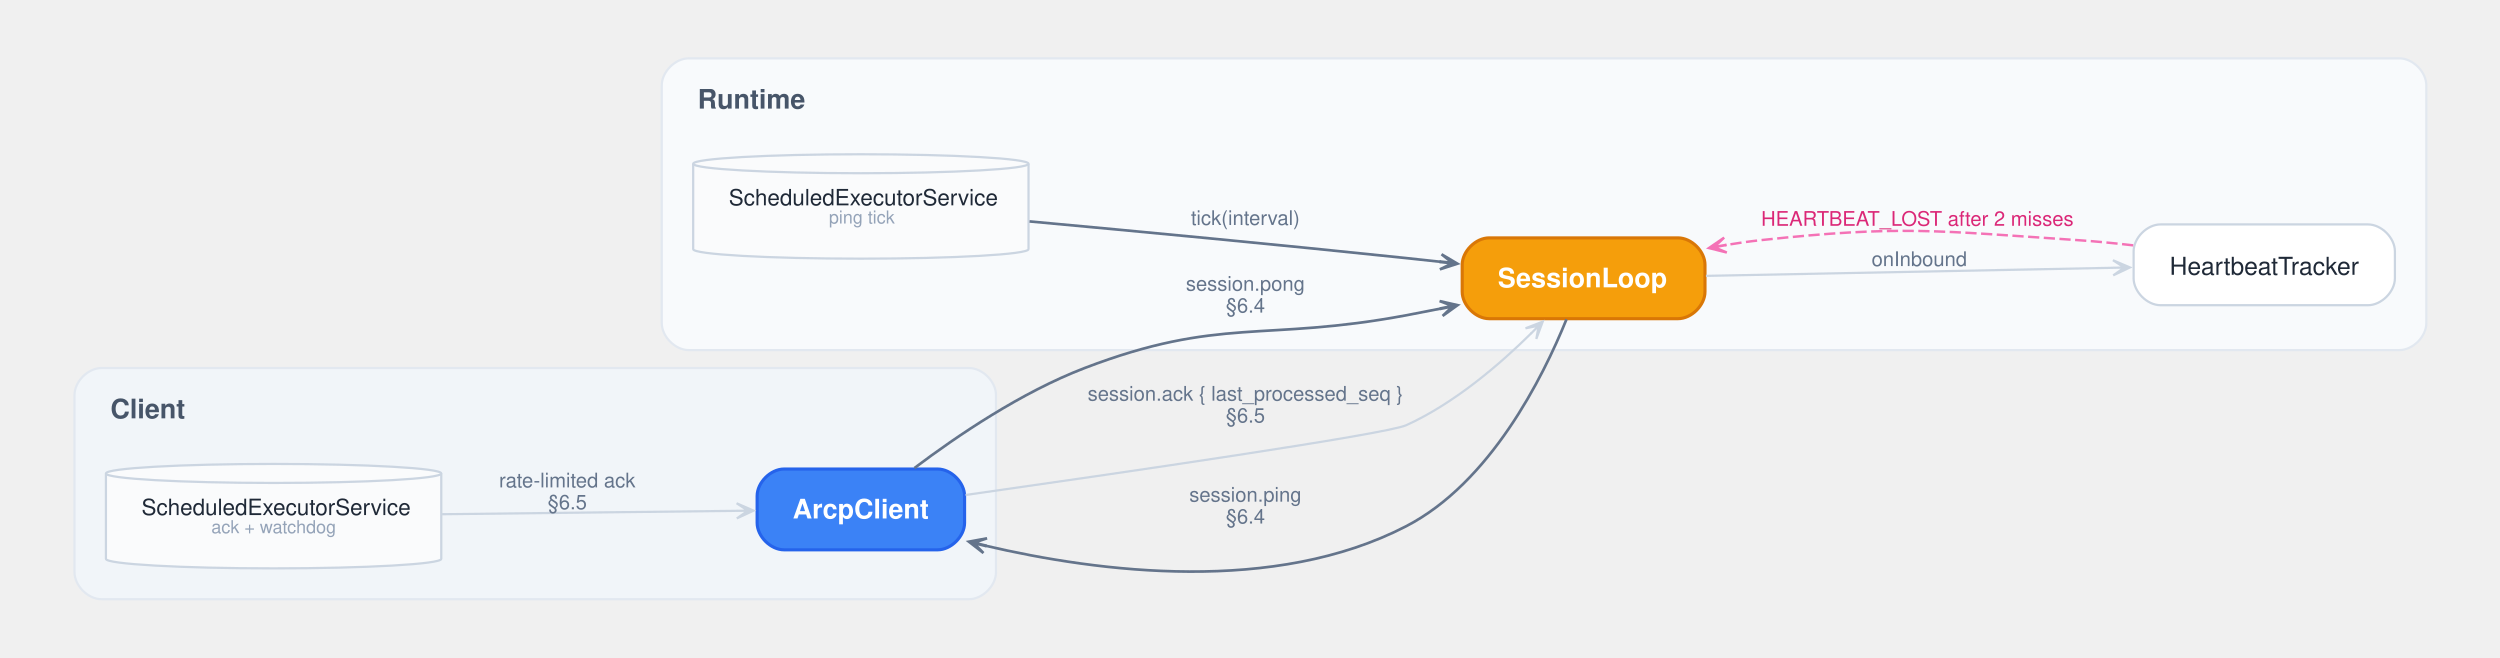
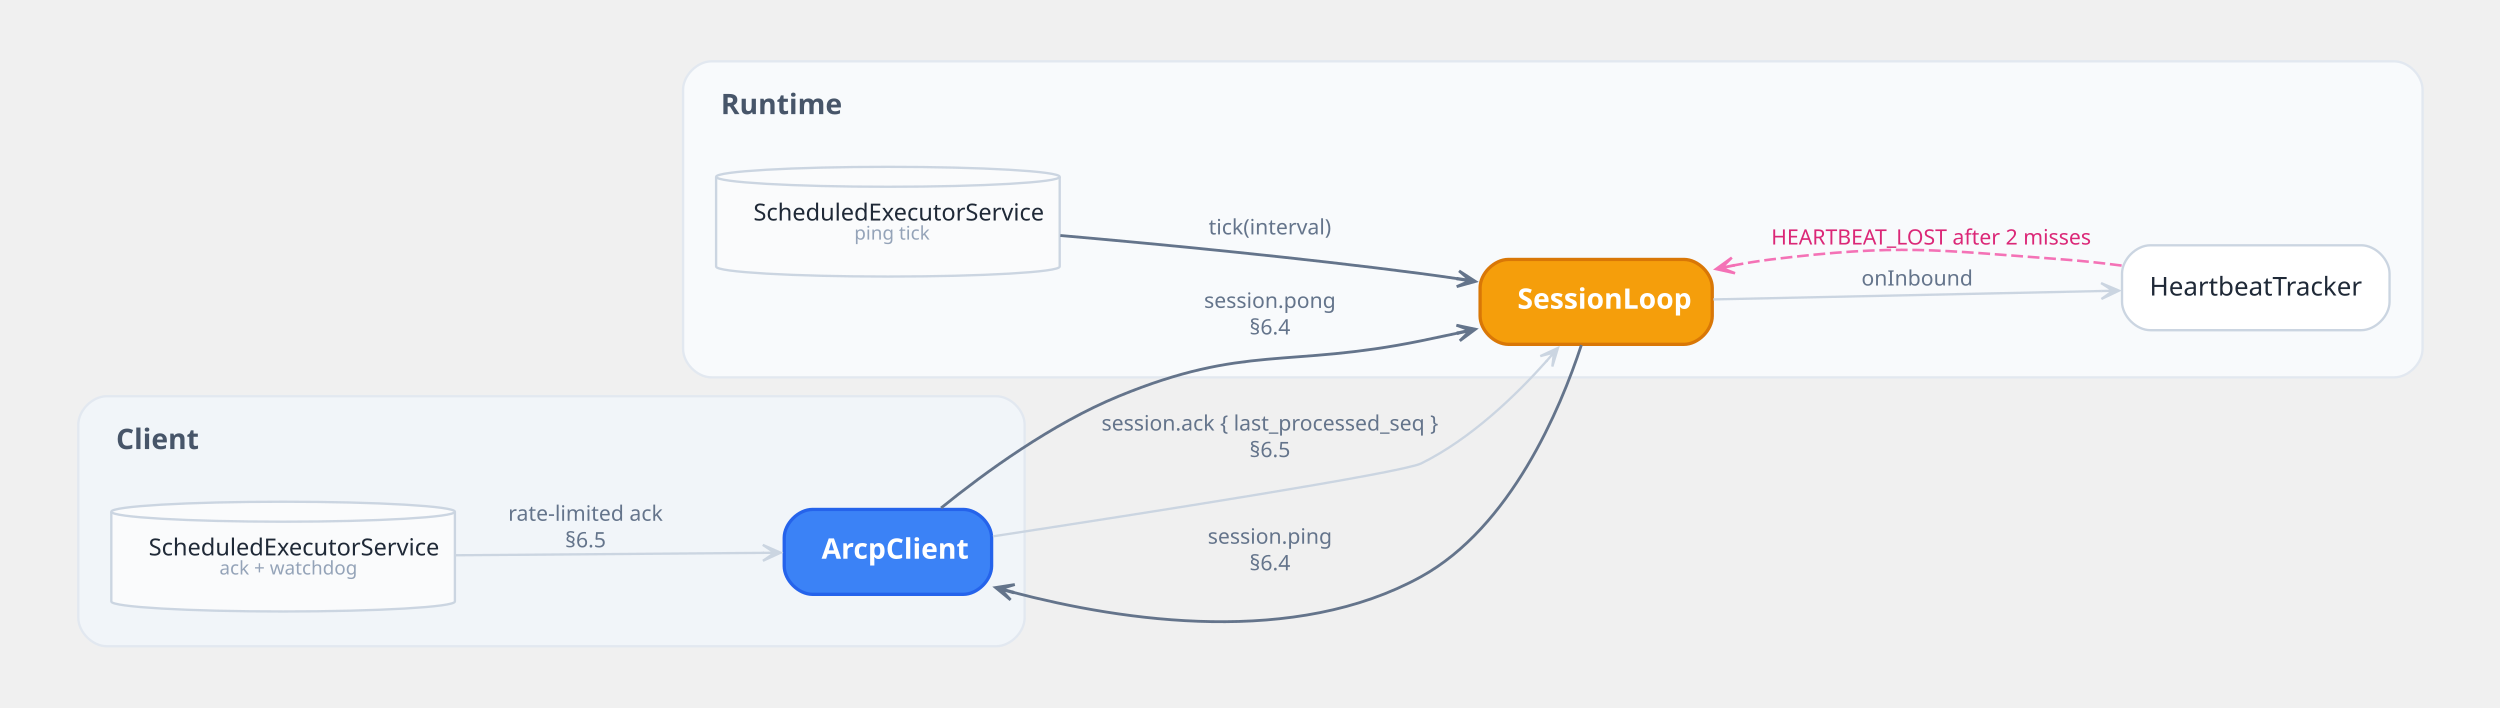
- <svg xmlns="http://www.w3.org/2000/svg" width="1114pt" height="293pt" viewBox="0.00 0.00 1114.00 293.00">
-   <g id="graph0" class="graph" transform="scale(1 1) rotate(0) translate(25.2 275)">
+ <svg xmlns="http://www.w3.org/2000/svg" width="1060pt" height="300pt" viewBox="0.00 0.00 1060.00 300.00">
+   <g id="graph0" class="graph" transform="scale(1 1) rotate(0) translate(25.2 282)">
    <g id="clust1" class="cluster">
-       <path fill="#f1f5f9" stroke="#e2e8f0" d="M20,-8C20,-8 406.61,-8 406.61,-8 412.61,-8 418.61,-14 418.61,-20 418.61,-20 418.61,-99 418.61,-99 418.61,-105 412.61,-111 406.61,-111 406.61,-111 20,-111 20,-111 14,-111 8,-105 8,-99 8,-99 8,-20 8,-20 8,-14 14,-8 20,-8" />
-       <text xml:space="preserve" text-anchor="start" x="24" y="-88.6" font-family="Helvetica,sans-Serif" font-weight="bold" font-size="12.00" fill="#475569">Client</text>
+       <path fill="#f1f5f9" stroke="#e2e8f0" d="M20,-8C20,-8 397.24,-8 397.24,-8 403.24,-8 409.24,-14 409.24,-20 409.24,-20 409.24,-102 409.24,-102 409.24,-108 403.24,-114 397.24,-114 397.24,-114 20,-114 20,-114 14,-114 8,-108 8,-102 8,-102 8,-20 8,-20 8,-14 14,-8 20,-8" />
+       <text xml:space="preserve" text-anchor="start" x="24" y="-91.6" font-family="TT Commons Pro Trial" font-weight="bold" font-size="12.00" fill="#475569">Client</text>
    </g>
    <g id="clust2" class="cluster">
-       <path fill="#f8fafc" stroke="#e2e8f0" d="M281.68,-119C281.68,-119 1043.97,-119 1043.97,-119 1049.97,-119 1055.97,-125 1055.97,-131 1055.97,-131 1055.97,-237 1055.97,-237 1055.97,-243 1049.97,-249 1043.97,-249 1043.97,-249 281.68,-249 281.68,-249 275.68,-249 269.68,-243 269.68,-237 269.68,-237 269.68,-131 269.68,-131 269.68,-125 275.68,-119 281.68,-119" />
-       <text xml:space="preserve" text-anchor="start" x="285.68" y="-226.6" font-family="Helvetica,sans-Serif" font-weight="bold" font-size="12.00" fill="#475569">Runtime</text>
+       <path fill="#f8fafc" stroke="#e2e8f0" d="M276.43,-122C276.43,-122 989.97,-122 989.97,-122 995.97,-122 1001.97,-128 1001.97,-134 1001.97,-134 1001.97,-244 1001.97,-244 1001.97,-250 995.97,-256 989.97,-256 989.97,-256 276.43,-256 276.43,-256 270.43,-256 264.43,-250 264.43,-244 264.43,-244 264.43,-134 264.43,-134 264.43,-128 270.43,-122 276.43,-122" />
+       <text xml:space="preserve" text-anchor="start" x="280.43" y="-233.6" font-family="TT Commons Pro Trial" font-weight="bold" font-size="12.00" fill="#475569">Runtime</text>
    </g>
    <g id="node1" class="node">
-       <path fill="#3b82f6" stroke="#2563eb" stroke-width="1.4" d="M392.61,-66C392.61,-66 324.18,-66 324.18,-66 318.18,-66 312.18,-60 312.18,-54 312.18,-54 312.18,-42 312.18,-42 312.18,-36 318.18,-30 324.18,-30 324.18,-30 392.61,-30 392.61,-30 398.61,-30 404.61,-36 404.61,-42 404.61,-42 404.61,-54 404.61,-54 404.61,-60 398.61,-66 392.61,-66" />
-       <text xml:space="preserve" text-anchor="start" x="328.02" y="-43.98" font-family="Helvetica,sans-Serif" font-weight="bold" font-size="12.00" fill="white">ArcpClient</text>
+       <path fill="#3b82f6" stroke="#2563eb" stroke-width="1.4" d="M383.24,-66C383.24,-66 319.31,-66 319.31,-66 313.31,-66 307.31,-60 307.31,-54 307.31,-54 307.31,-42 307.31,-42 307.31,-36 313.31,-30 319.31,-30 319.31,-30 383.24,-30 383.24,-30 389.24,-30 395.24,-36 395.24,-42 395.24,-42 395.24,-54 395.24,-54 395.24,-60 389.24,-66 383.24,-66" />
+       <text xml:space="preserve" text-anchor="start" x="323.15" y="-45.1" font-family="TT Commons Pro Trial" font-weight="bold" font-size="12.00" fill="white">ArcpClient</text>
    </g>
    <g id="node3" class="node">
-       <path fill="#f59e0b" stroke="#d97706" stroke-width="1.4" d="M722.54,-169C722.54,-169 638.36,-169 638.36,-169 632.36,-169 626.36,-163 626.36,-157 626.36,-157 626.36,-145 626.36,-145 626.36,-139 632.36,-133 638.36,-133 638.36,-133 722.54,-133 722.54,-133 728.54,-133 734.54,-139 734.54,-145 734.54,-145 734.54,-157 734.54,-157 734.54,-163 728.54,-169 722.54,-169" />
-       <text xml:space="preserve" text-anchor="start" x="642.2" y="-146.97" font-family="Helvetica,sans-Serif" font-weight="bold" font-size="12.00" fill="white">SessionLoop</text>
+       <path fill="#f59e0b" stroke="#d97706" stroke-width="1.4" d="M688.79,-172C688.79,-172 614.36,-172 614.36,-172 608.36,-172 602.36,-166 602.36,-160 602.36,-160 602.36,-148 602.36,-148 602.36,-142 608.36,-136 614.36,-136 614.36,-136 688.79,-136 688.79,-136 694.79,-136 700.79,-142 700.79,-148 700.79,-148 700.79,-160 700.79,-160 700.79,-166 694.79,-172 688.79,-172" />
+       <text xml:space="preserve" text-anchor="start" x="618.2" y="-151.1" font-family="TT Commons Pro Trial" font-weight="bold" font-size="12.00" fill="white">SessionLoop</text>
    </g>
    <g id="edge3" class="edge">
-       <path fill="none" stroke="#64748b" stroke-width="1.2" d="M382.27,-66.44C401.4,-80.87 430.01,-100.25 458.11,-111 518.37,-134.05 537.95,-122.61 601.36,-134.5 606.54,-135.47 611.91,-136.52 617.3,-137.6" />
-       <polygon fill="#64748b" stroke="#64748b" stroke-width="1.2" points="624.31,-139.02 616.29,-140.84 622.05,-138.67 616.94,-137.63 616.96,-137.53 616.98,-137.43 622.09,-138.47 617.63,-134.22 624.31,-139.02" />
-       <text xml:space="preserve" text-anchor="middle" x="529.74" y="-145.45" font-family="Helvetica,sans-Serif" font-size="9.00" fill="#64748b">session.pong</text>
-       <text xml:space="preserve" text-anchor="middle" x="529.74" y="-135.7" font-family="Helvetica,sans-Serif" font-size="9.00" fill="#64748b">§6.4</text>
+       <path fill="none" stroke="#64748b" stroke-width="1.2" d="M373.81,-66.61C392.48,-81.74 420.88,-102.4 449.11,-114 502.71,-136.02 520.58,-125.91 577.36,-137.5 582.55,-138.56 587.95,-139.7 593.34,-140.87" />
+       <polygon fill="#64748b" stroke="#64748b" stroke-width="1.2" points="600.37,-142.41 592.32,-144.1 598.11,-142.02 593.02,-140.9 593.04,-140.8 593.07,-140.71 598.16,-141.82 593.77,-137.51 600.37,-142.41" />
+       <text xml:space="preserve" text-anchor="middle" x="513.24" y="-151.45" font-family="TT Commons Pro Trial" font-size="9.00" fill="#64748b">session.pong</text>
+       <text xml:space="preserve" text-anchor="middle" x="513.24" y="-140.2" font-family="TT Commons Pro Trial" font-size="9.00" fill="#64748b">§6.4</text>
    </g>
    <g id="edge5" class="edge">
-       <path fill="none" stroke="#cbd5e1" d="M405.04,-54.43C472.67,-64.05 592.5,-81.48 601.36,-85.5 622.65,-95.16 642.77,-112.29 657.25,-126.62" />
-       <polygon fill="#cbd5e1" stroke="#cbd5e1" points="662.24,-131.68 654.57,-128.71 660.46,-129.88 656.98,-126.34 656.98,-126.34 656.98,-126.34 660.46,-129.88 659.38,-123.97 662.24,-131.68" />
-       <text xml:space="preserve" text-anchor="middle" x="529.74" y="-96.45" font-family="Helvetica,sans-Serif" font-size="9.00" fill="#64748b">session.ack { last_processed_seq }</text>
-       <text xml:space="preserve" text-anchor="middle" x="529.74" y="-86.7" font-family="Helvetica,sans-Serif" font-size="9.00" fill="#64748b">§6.5</text>
+       <path fill="none" stroke="#cbd5e1" d="M395.79,-54.59C458.92,-64.24 569.28,-81.51 577.36,-85.5 598.26,-95.82 617.32,-114.08 630.75,-129.15" />
+       <polygon fill="#cbd5e1" stroke="#cbd5e1" points="635.36,-134.46 627.89,-131 633.7,-132.55 630.44,-128.79 630.44,-128.79 630.44,-128.79 633.7,-132.55 632.99,-126.58 635.36,-134.46" />
+       <text xml:space="preserve" text-anchor="middle" x="513.24" y="-99.45" font-family="TT Commons Pro Trial" font-size="9.00" fill="#64748b">session.ack { last_processed_seq }</text>
+       <text xml:space="preserve" text-anchor="middle" x="513.24" y="-88.2" font-family="TT Commons Pro Trial" font-size="9.00" fill="#64748b">§6.5</text>
    </g>
    <g id="node2" class="node">
-       <path fill="#fafbfc" stroke="#cbd5e1" d="M171.43,-64.03C171.43,-66.37 137.94,-68.27 96.72,-68.27 55.49,-68.27 22,-66.37 22,-64.03 22,-64.03 22,-25.96 22,-25.96 22,-23.63 55.49,-21.73 96.72,-21.73 137.94,-21.73 171.43,-23.63 171.43,-25.96 171.43,-25.96 171.43,-64.03 171.43,-64.03" />
-       <path fill="none" stroke="#cbd5e1" d="M171.43,-64.03C171.43,-61.7 137.94,-59.8 96.72,-59.8 55.49,-59.8 22,-61.7 22,-64.03" />
-       <text xml:space="preserve" text-anchor="start" x="37.84" y="-45.5" font-family="Helvetica,sans-Serif" font-size="10.00" fill="#1f2937">ScheduledExecutorService</text>
-       <text xml:space="preserve" text-anchor="start" x="68.97" y="-37.4" font-family="Helvetica,sans-Serif" font-size="8.00" fill="#94a3b8">ack + watchdog</text>
+       <path fill="#fafbfc" stroke="#cbd5e1" d="M167.68,-65.03C167.68,-67.37 135.03,-69.27 94.84,-69.27 54.65,-69.27 22,-67.37 22,-65.03 22,-65.03 22,-26.96 22,-26.96 22,-24.63 54.65,-22.73 94.84,-22.73 135.03,-22.73 167.68,-24.63 167.68,-26.96 167.68,-26.96 167.68,-65.03 167.68,-65.03" />
+       <path fill="none" stroke="#cbd5e1" d="M167.68,-65.03C167.68,-62.7 135.03,-60.8 94.84,-60.8 54.65,-60.8 22,-62.7 22,-65.03" />
+       <text xml:space="preserve" text-anchor="start" x="37.84" y="-46.5" font-family="TT Commons Pro Trial" font-size="10.00" fill="#1f2937">ScheduledExecutorService</text>
+       <text xml:space="preserve" text-anchor="start" x="67.84" y="-38.4" font-family="TT Commons Pro Trial" font-size="8.00" fill="#94a3b8">ack + watchdog</text>
    </g>
    <g id="edge4" class="edge">
-       <path fill="none" stroke="#cbd5e1" d="M171.78,-45.86C213.73,-46.34 265.27,-46.94 303.39,-47.38" />
-       <polygon fill="#cbd5e1" stroke="#cbd5e1" points="310.58,-47.46 303.04,-50.75 308.05,-47.43 303.08,-47.37 303.08,-47.37 303.08,-47.37 308.05,-47.43 303.12,-44 310.58,-47.46" />
-       <text xml:space="preserve" text-anchor="middle" x="227.56" y="-57.81" font-family="Helvetica,sans-Serif" font-size="9.00" fill="#64748b">rate-limited ack</text>
-       <text xml:space="preserve" text-anchor="middle" x="227.56" y="-48.06" font-family="Helvetica,sans-Serif" font-size="9.00" fill="#64748b">§6.5</text>
+       <path fill="none" stroke="#cbd5e1" d="M168.07,-46.57C209.73,-46.9 261.13,-47.3 298.7,-47.59" />
+       <polygon fill="#cbd5e1" stroke="#cbd5e1" points="305.76,-47.65 298.23,-50.97 303.23,-47.63 298.26,-47.59 298.26,-47.59 298.26,-47.59 303.23,-47.63 298.29,-44.22 305.76,-47.65" />
+       <text xml:space="preserve" text-anchor="middle" x="223.06" y="-61.19" font-family="TT Commons Pro Trial" font-size="9.00" fill="#64748b">rate-limited ack</text>
+       <text xml:space="preserve" text-anchor="middle" x="223.06" y="-49.94" font-family="TT Commons Pro Trial" font-size="9.00" fill="#64748b">§6.5</text>
    </g>
    <g id="edge2" class="edge">
-       <path fill="none" stroke="#64748b" stroke-width="1.2" d="M672.82,-132.71C662.26,-106.67 638.91,-59.94 601.36,-40.5 542.79,-10.17 465.11,-19.84 413.75,-31.87" />
-       <polygon fill="#64748b" stroke="#64748b" stroke-width="1.2" points="406.53,-33.63 413.02,-28.58 408.73,-32.99 413.8,-31.76 413.82,-31.86 413.84,-31.95 408.78,-33.19 414.62,-35.13 406.53,-33.63" />
-       <text xml:space="preserve" text-anchor="middle" x="529.74" y="-51.45" font-family="Helvetica,sans-Serif" font-size="9.00" fill="#64748b">session.ping</text>
-       <text xml:space="preserve" text-anchor="middle" x="529.74" y="-41.7" font-family="Helvetica,sans-Serif" font-size="9.00" fill="#64748b">§6.4</text>
+       <path fill="none" stroke="#64748b" stroke-width="1.2" d="M645.3,-135.7C636.36,-108.54 615.41,-58.53 577.36,-37.5 523.9,-7.96 451.93,-18.35 403.91,-30.96" />
+       <polygon fill="#64748b" stroke="#64748b" stroke-width="1.2" points="396.94,-32.87 403.28,-27.64 399.12,-32.17 404.15,-30.79 404.17,-30.89 404.2,-30.99 399.17,-32.36 405.06,-34.15 396.94,-32.87" />
+       <text xml:space="preserve" text-anchor="middle" x="513.24" y="-51.45" font-family="TT Commons Pro Trial" font-size="9.00" fill="#64748b">session.ping</text>
+       <text xml:space="preserve" text-anchor="middle" x="513.24" y="-40.2" font-family="TT Commons Pro Trial" font-size="9.00" fill="#64748b">§6.4</text>
    </g>
    <g id="node4" class="node">
-       <path fill="white" stroke="#cbd5e1" d="M1029.97,-175C1029.97,-175 937.54,-175 937.54,-175 931.54,-175 925.54,-169 925.54,-163 925.54,-163 925.54,-151 925.54,-151 925.54,-145 931.54,-139 937.54,-139 937.54,-139 1029.97,-139 1029.97,-139 1035.97,-139 1041.97,-145 1041.97,-151 1041.97,-151 1041.97,-163 1041.97,-163 1041.97,-169 1035.97,-175 1029.97,-175" />
-       <text xml:space="preserve" text-anchor="middle" x="983.76" y="-152.55" font-family="Helvetica,sans-Serif" font-size="11.00" fill="#1f2937">HeartbeatTracker</text>
+       <path fill="white" stroke="#cbd5e1" d="M975.97,-178C975.97,-178 886.54,-178 886.54,-178 880.54,-178 874.54,-172 874.54,-166 874.54,-166 874.54,-154 874.54,-154 874.54,-148 880.54,-142 886.54,-142 886.54,-142 975.97,-142 975.97,-142 981.97,-142 987.97,-148 987.97,-154 987.97,-154 987.97,-166 987.97,-166 987.97,-172 981.97,-178 975.97,-178" />
+       <text xml:space="preserve" text-anchor="middle" x="931.26" y="-156.68" font-family="TT Commons Pro Trial" font-size="11.00" fill="#1f2937">HeartbeatTracker</text>
    </g>
    <g id="edge6" class="edge">
-       <path fill="none" stroke="#cbd5e1" d="M734.97,-152.07C785.69,-153.08 862.03,-154.6 916.56,-155.68" />
-       <polygon fill="#cbd5e1" stroke="#cbd5e1" points="923.9,-155.83 916.33,-159.05 921.36,-155.78 916.4,-155.68 916.4,-155.68 916.4,-155.68 921.36,-155.78 916.46,-152.3 923.9,-155.83" />
-       <text xml:space="preserve" text-anchor="middle" x="830.04" y="-156.43" font-family="Helvetica,sans-Serif" font-size="9.00" fill="#64748b">onInbound</text>
+       <path fill="none" stroke="#cbd5e1" d="M701.26,-155.05C746.99,-156.04 815.7,-157.52 865.93,-158.61" />
+       <polygon fill="#cbd5e1" stroke="#cbd5e1" points="873.24,-158.77 865.66,-161.98 870.71,-158.71 865.74,-158.61 865.74,-158.61 865.74,-158.61 870.71,-158.71 865.81,-155.23 873.24,-158.77" />
+       <text xml:space="preserve" text-anchor="middle" x="787.67" y="-160.93" font-family="TT Commons Pro Trial" font-size="9.00" fill="#64748b">onInbound</text>
    </g>
    <g id="edge7" class="edge">
-       <path fill="none" stroke="#f472b6" stroke-width="1.1" stroke-dasharray="5,2" d="M925.35,-165.67C917.05,-166.64 908.59,-167.46 900.54,-168 838.01,-172.16 821.85,-174.7 759.54,-168 754.29,-167.44 748.87,-166.66 743.46,-165.76" />
-       <polygon fill="#f472b6" stroke="#f472b6" stroke-width="1.1" points="736.29,-164.47 744.27,-162.47 738.67,-164.85 743.68,-165.75 743.67,-165.79 743.66,-165.84 738.65,-164.94 743.08,-169.12 736.29,-164.47" />
-       <text xml:space="preserve" text-anchor="start" x="759.54" y="-174.38" font-family="Helvetica,sans-Serif" font-size="9.00" fill="#db2777">HEARTBEAT_LOST after 2 misses</text>
+       <path fill="none" stroke="#f472b6" stroke-width="1.1" stroke-dasharray="5,2" d="M874.36,-169.4C866.06,-170.48 857.59,-171.4 849.54,-172 794.69,-176.06 780.39,-178.61 725.79,-172 720.5,-171.36 715.05,-170.47 709.61,-169.42" />
+       <polygon fill="#f472b6" stroke="#f472b6" stroke-width="1.1" points="702.42,-167.93 710.45,-166.15 704.79,-168.37 709.77,-169.4 709.76,-169.45 709.75,-169.5 704.77,-168.47 709.08,-172.76 702.42,-167.93" />
+       <text xml:space="preserve" text-anchor="start" x="725.79" y="-178.31" font-family="TT Commons Pro Trial" font-size="9.00" fill="#db2777">HEARTBEAT_LOST after 2 misses</text>
    </g>
    <g id="node5" class="node">
-       <path fill="#fafbfc" stroke="#cbd5e1" d="M433.11,-202.03C433.11,-204.37 399.62,-206.26 358.4,-206.26 317.17,-206.26 283.68,-204.37 283.68,-202.03 283.68,-202.03 283.68,-163.97 283.68,-163.97 283.68,-161.63 317.17,-159.74 358.4,-159.74 399.62,-159.74 433.11,-161.63 433.11,-163.97 433.11,-163.97 433.11,-202.03 433.11,-202.03" />
-       <path fill="none" stroke="#cbd5e1" d="M433.11,-202.03C433.11,-199.7 399.62,-197.81 358.4,-197.81 317.17,-197.81 283.68,-199.7 283.68,-202.03" />
-       <text xml:space="preserve" text-anchor="start" x="299.52" y="-183.5" font-family="Helvetica,sans-Serif" font-size="10.00" fill="#1f2937">ScheduledExecutorService</text>
-       <text xml:space="preserve" text-anchor="start" x="344.15" y="-175.4" font-family="Helvetica,sans-Serif" font-size="8.00" fill="#94a3b8">ping tick</text>
+       <path fill="#fafbfc" stroke="#cbd5e1" d="M424.11,-207.03C424.11,-209.37 391.46,-211.26 351.27,-211.26 311.08,-211.26 278.43,-209.37 278.43,-207.03 278.43,-207.03 278.43,-168.97 278.43,-168.97 278.43,-166.63 311.08,-164.74 351.27,-164.74 391.46,-164.74 424.11,-166.63 424.11,-168.97 424.11,-168.97 424.11,-207.03 424.11,-207.03" />
+       <path fill="none" stroke="#cbd5e1" d="M424.11,-207.03C424.11,-204.7 391.46,-202.81 351.27,-202.81 311.08,-202.81 278.43,-204.7 278.43,-207.03" />
+       <text xml:space="preserve" text-anchor="start" x="294.27" y="-188.5" font-family="TT Commons Pro Trial" font-size="10.00" fill="#1f2937">ScheduledExecutorService</text>
+       <text xml:space="preserve" text-anchor="start" x="337.02" y="-180.4" font-family="TT Commons Pro Trial" font-size="8.00" fill="#94a3b8">ping tick</text>
    </g>
    <g id="edge1" class="edge">
-       <path fill="none" stroke="#64748b" stroke-width="1.2" d="M433.56,-176.34C481.47,-171.94 545.13,-165.91 601.36,-160 606.4,-159.47 611.63,-158.9 616.87,-158.32" />
-       <polygon fill="#64748b" stroke="#64748b" stroke-width="1.2" points="624.24,-157.5 617.16,-161.69 621.98,-157.85 616.8,-158.43 616.79,-158.33 616.78,-158.23 621.96,-157.66 616.41,-154.98 624.24,-157.5" />
-       <text xml:space="preserve" text-anchor="middle" x="529.74" y="-174.75" font-family="Helvetica,sans-Serif" font-size="9.00" fill="#64748b">tick(interval)</text>
+       <path fill="none" stroke="#64748b" stroke-width="1.2" d="M424.38,-182.15C468.61,-178.27 526.36,-172.66 577.36,-166 582.43,-165.34 587.69,-164.59 592.96,-163.8" />
+       <polygon fill="#64748b" stroke="#64748b" stroke-width="1.2" points="600.36,-162.67 593.46,-167.14 598.11,-163.11 592.96,-163.9 592.95,-163.81 592.93,-163.71 598.08,-162.92 592.44,-160.47 600.36,-162.67" />
+       <text xml:space="preserve" text-anchor="middle" x="513.24" y="-182.6" font-family="TT Commons Pro Trial" font-size="9.00" fill="#64748b">tick(interval)</text>
    </g>
  </g>
</svg>
